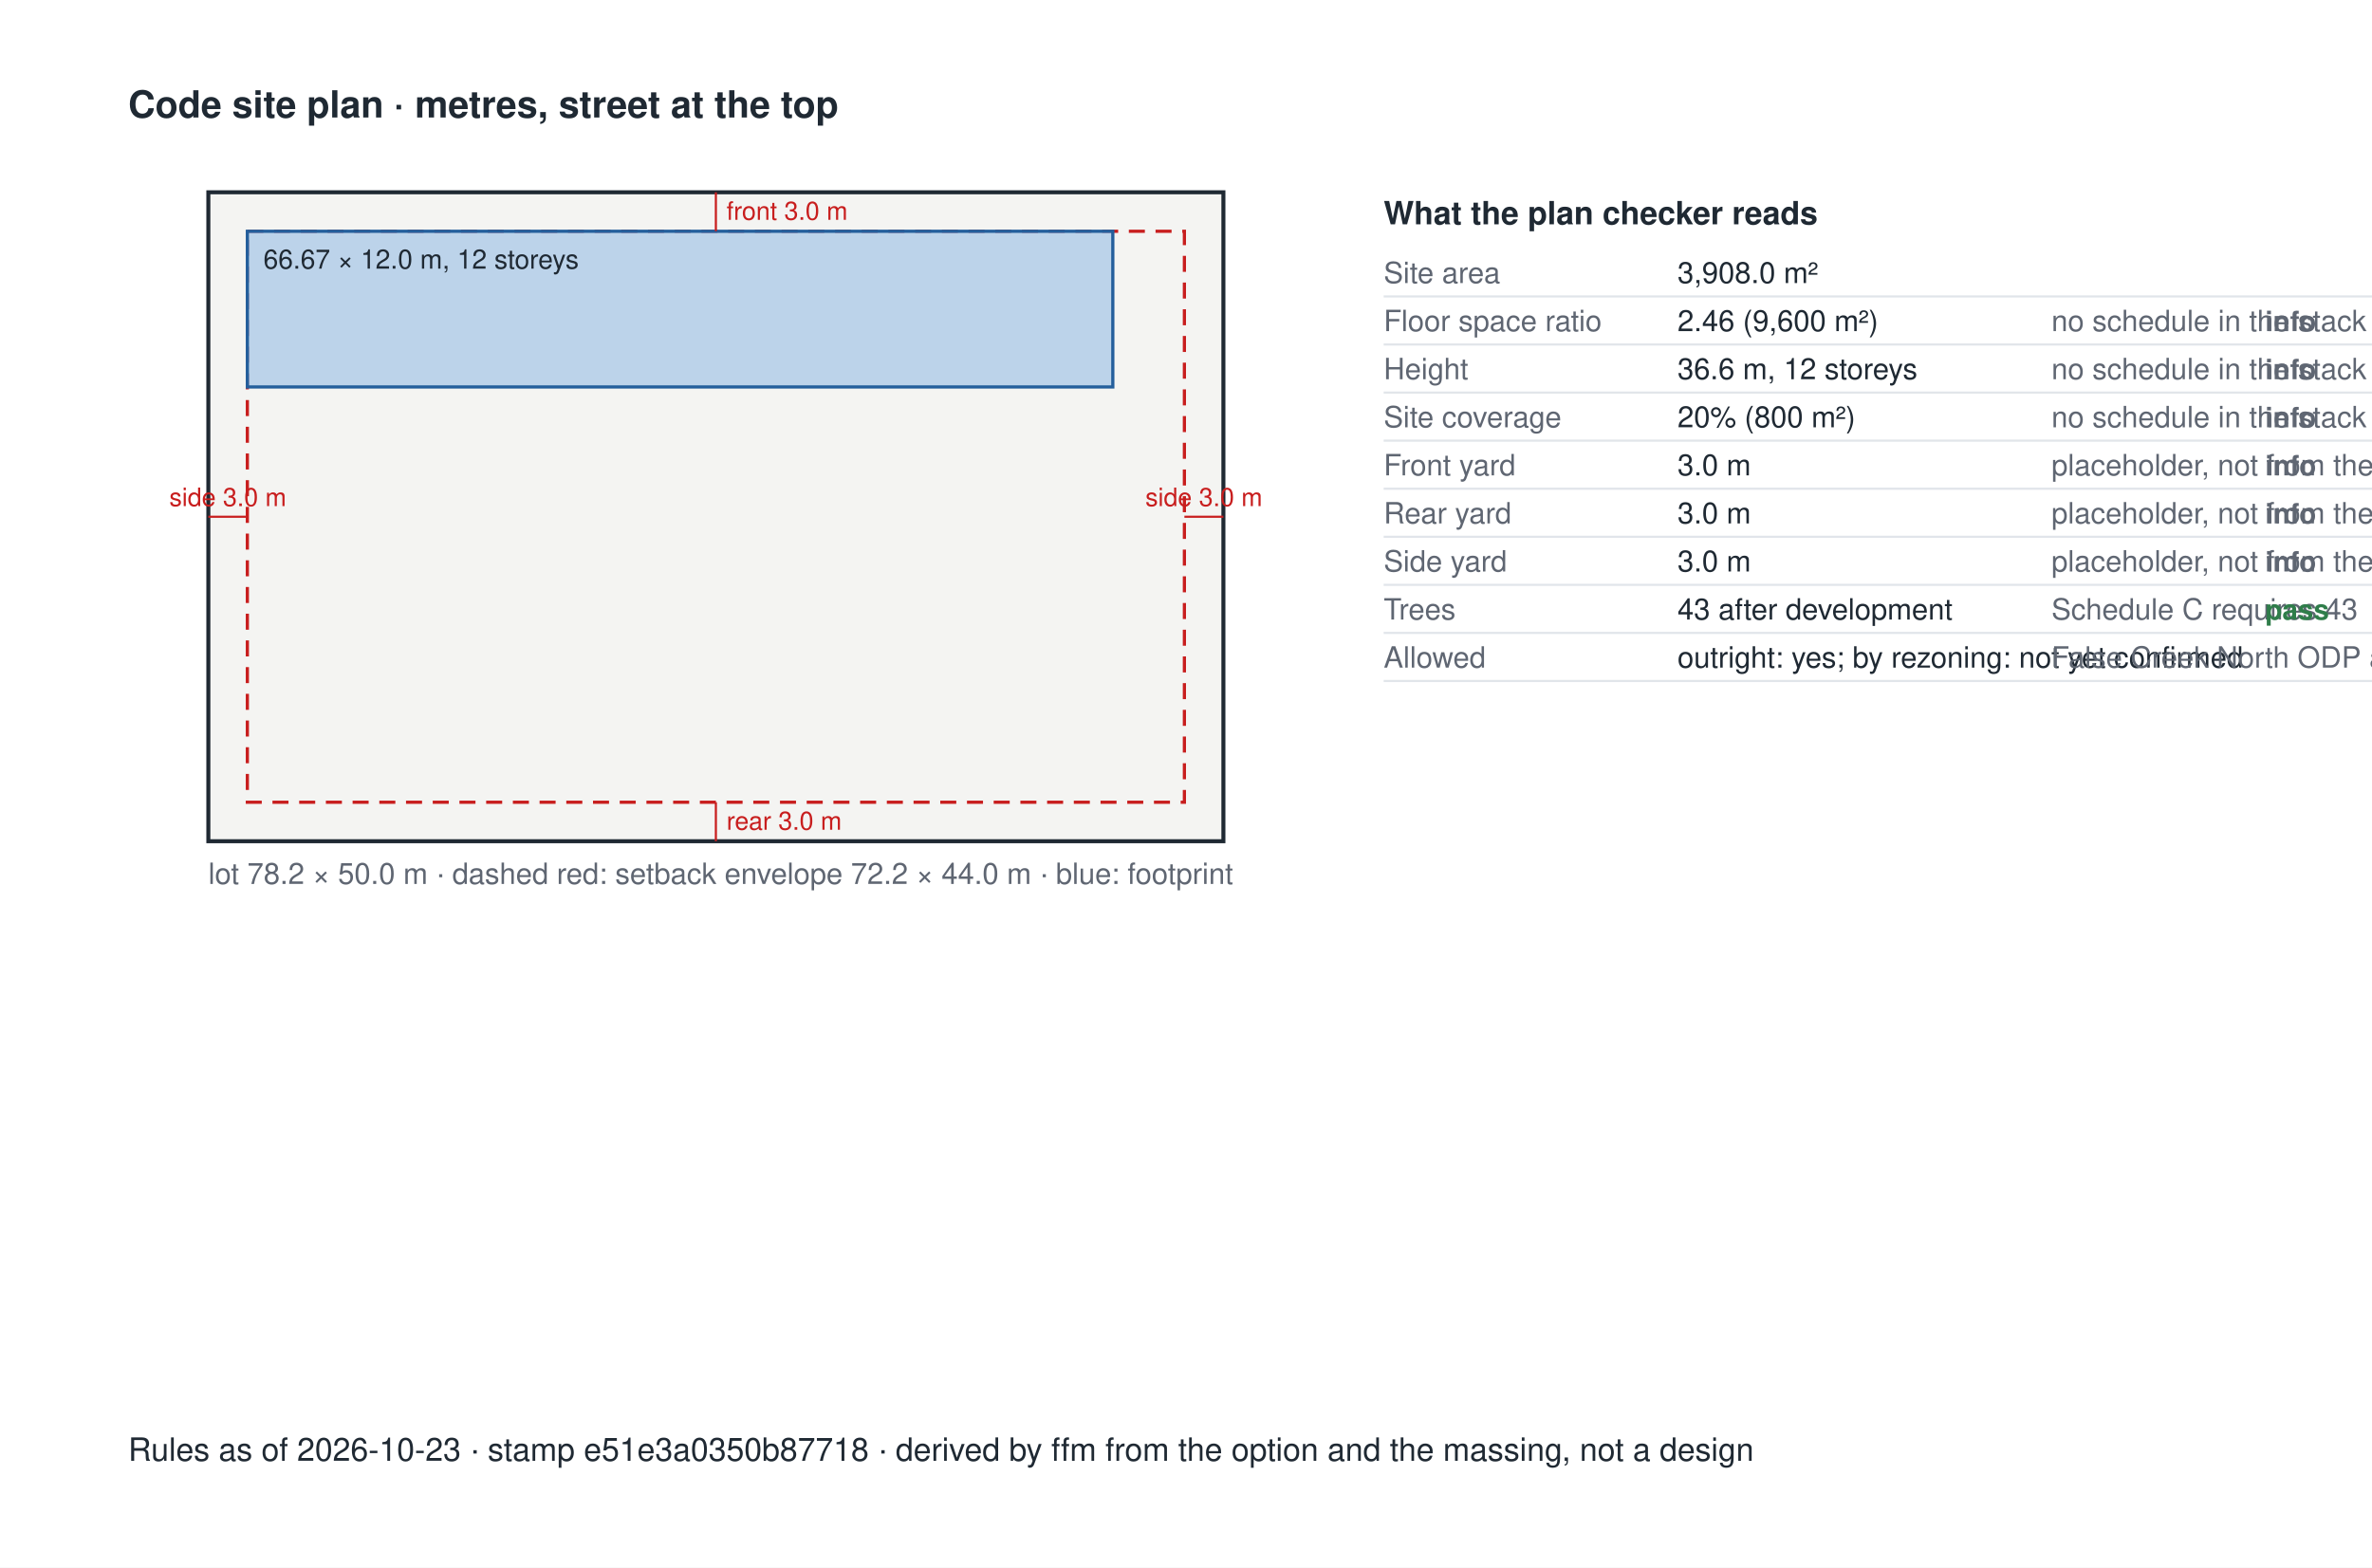
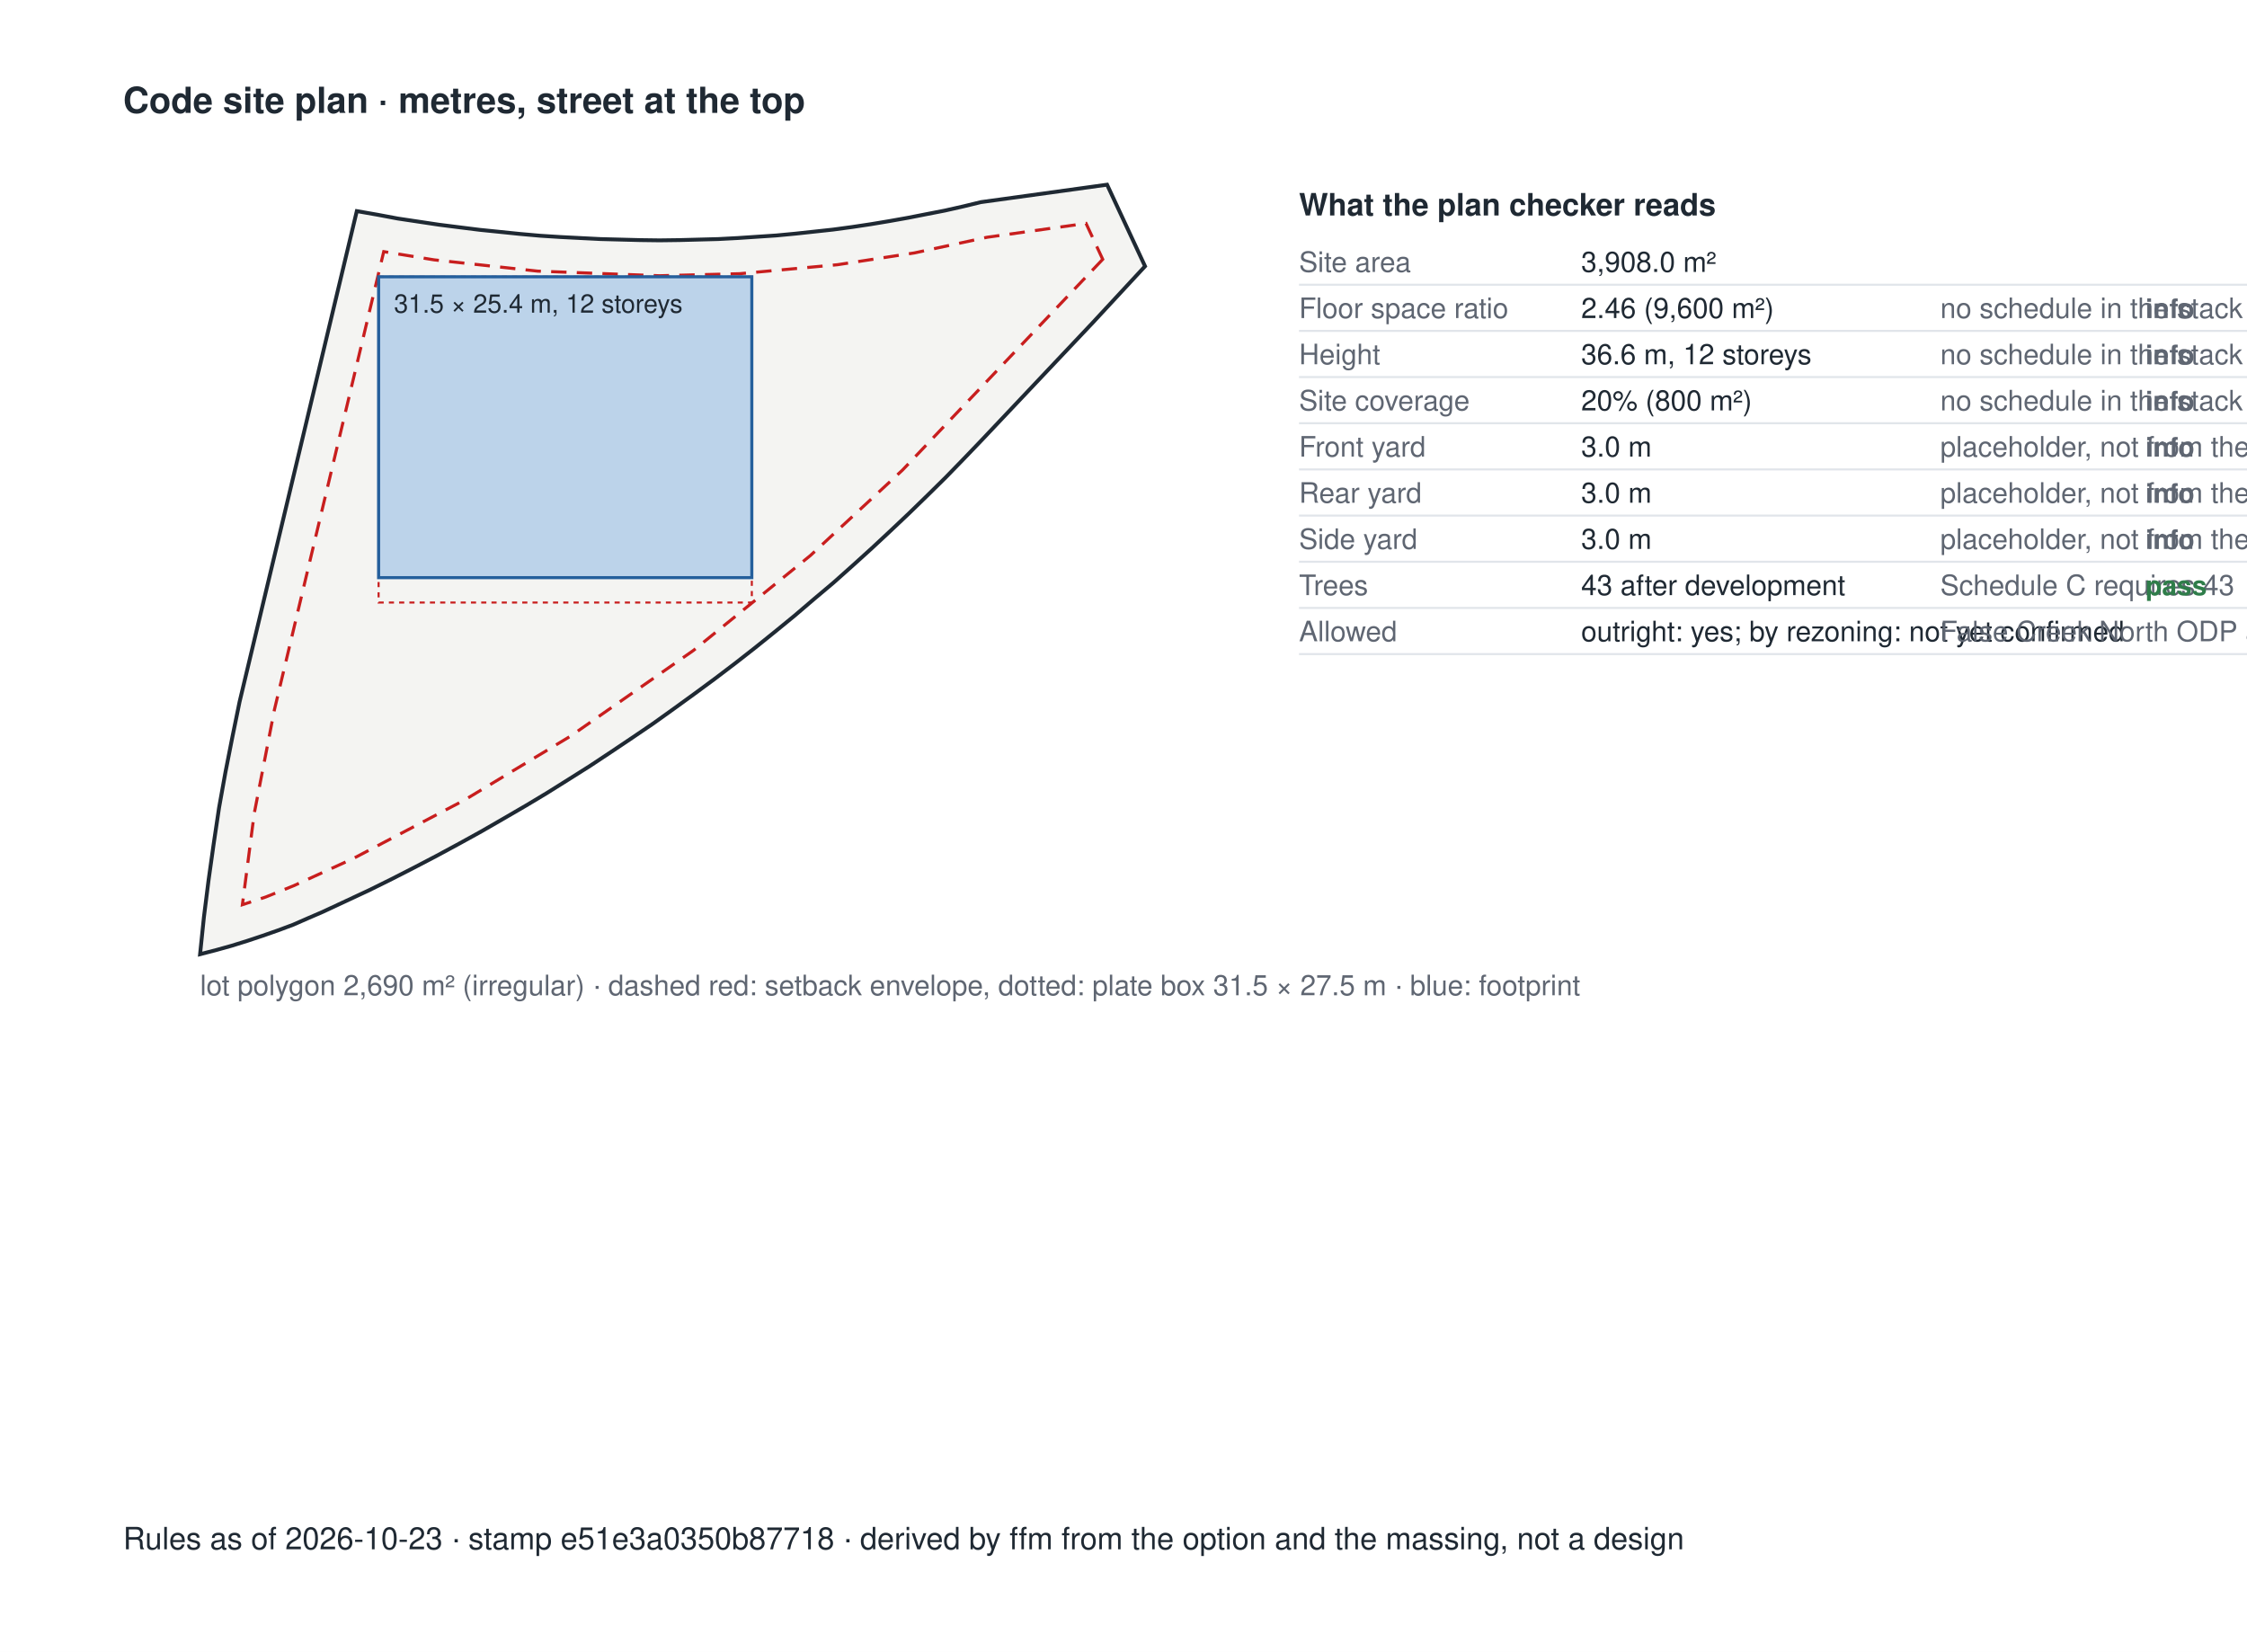
- <svg xmlns="http://www.w3.org/2000/svg" width="888" height="587" viewBox="0 0 888 587" font-family="IBM Plex Sans, Helvetica, Arial, sans-serif" font-size="12" fill="#1f2933" role="img" aria-label="Code site plan">
+ <svg xmlns="http://www.w3.org/2000/svg" width="876" height="644" viewBox="0 0 876 644" font-family="IBM Plex Sans, Helvetica, Arial, sans-serif" font-size="12" fill="#1f2933" role="img" aria-label="Code site plan">
  <rect width="100%" height="100%" fill="#ffffff" />
  <text x="48" y="44" font-size="14" font-weight="600">Code site plan · metres, street at the top</text>
-   <rect x="78" y="72" width="380.0" height="243.0" fill="#f4f4f2" stroke="#1f2933" stroke-width="1.5" />
-   <rect x="92.6" y="86.6" width="350.8" height="213.8" fill="none" stroke="#c81e1e" stroke-width="1.2" stroke-dasharray="6 4" />
-   <rect x="92.6" y="86.6" width="324.0" height="58.3" fill="#8fb8e3" fill-opacity="0.55" stroke="#245f9c" stroke-width="1.2" />
-   <text x="98.6" y="100.6" font-size="10" fill="#1f2933">66.67 × 12.0 m, 12 storeys</text>
-   <line x1="268.0" y1="72.0" x2="268.0" y2="86.6" stroke="#c81e1e" stroke-width="0.8" />
-   <text x="272.0" y="82.3" font-size="9.5" fill="#c81e1e">front 3.0 m</text>
-   <line x1="268.0" y1="300.4" x2="268.0" y2="315.0" stroke="#c81e1e" stroke-width="0.8" />
-   <text x="272.0" y="310.7" font-size="9.5" fill="#c81e1e">rear 3.0 m</text>
-   <line x1="78.0" y1="193.5" x2="92.6" y2="193.5" stroke="#c81e1e" stroke-width="0.8" />
-   <text x="85.3" y="189.5" font-size="9.5" text-anchor="middle" fill="#c81e1e">side 3.0 m</text>
-   <line x1="443.4" y1="193.5" x2="458.0" y2="193.5" stroke="#c81e1e" stroke-width="0.8" />
-   <text x="450.7" y="189.5" font-size="9.5" text-anchor="middle" fill="#c81e1e">side 3.0 m</text>
-   <text x="78" y="331.0" font-size="11" fill="#5f6672">lot 78.2 × 50.0 m · dashed red: setback envelope 72.2 × 44.0 m · blue: footprint</text>
-   <text x="518.0" y="84" font-size="12" font-weight="600">What the plan checker reads</text>
-   <line x1="518.0" y1="111" x2="898.0" y2="111" stroke="#e1e5ea" stroke-width="0.8" />
-   <text x="518.0" y="106" font-size="11" fill="#5f6672">Site area</text>
-   <text x="628.0" y="106" font-size="11">3,908.0 m²</text>
-   <text x="768.0" y="106" font-size="11" fill="#5f6672" />
-   <line x1="518.0" y1="129" x2="898.0" y2="129" stroke="#e1e5ea" stroke-width="0.8" />
-   <text x="518.0" y="124" font-size="11" fill="#5f6672">Floor space ratio</text>
-   <text x="628.0" y="124" font-size="11">2.46 (9,600 m²)</text>
-   <text x="768.0" y="124" font-size="11" fill="#5f6672">no schedule in the stack</text>
-   <text x="848.0" y="124" font-size="10.5" font-weight="600" fill="#5f6672">info</text>
-   <line x1="518.0" y1="147" x2="898.0" y2="147" stroke="#e1e5ea" stroke-width="0.8" />
-   <text x="518.0" y="142" font-size="11" fill="#5f6672">Height</text>
-   <text x="628.0" y="142" font-size="11">36.6 m, 12 storeys</text>
-   <text x="768.0" y="142" font-size="11" fill="#5f6672">no schedule in the stack</text>
-   <text x="848.0" y="142" font-size="10.5" font-weight="600" fill="#5f6672">info</text>
-   <line x1="518.0" y1="165" x2="898.0" y2="165" stroke="#e1e5ea" stroke-width="0.8" />
-   <text x="518.0" y="160" font-size="11" fill="#5f6672">Site coverage</text>
-   <text x="628.0" y="160" font-size="11">20% (800 m²)</text>
-   <text x="768.0" y="160" font-size="11" fill="#5f6672">no schedule in the stack</text>
-   <text x="848.0" y="160" font-size="10.5" font-weight="600" fill="#5f6672">info</text>
-   <line x1="518.0" y1="183" x2="898.0" y2="183" stroke="#e1e5ea" stroke-width="0.8" />
-   <text x="518.0" y="178" font-size="11" fill="#5f6672">Front yard</text>
-   <text x="628.0" y="178" font-size="11">3.0 m</text>
-   <text x="768.0" y="178" font-size="11" fill="#5f6672">placeholder, not from the schedule</text>
-   <text x="848.0" y="178" font-size="10.5" font-weight="600" fill="#5f6672">info</text>
-   <line x1="518.0" y1="201" x2="898.0" y2="201" stroke="#e1e5ea" stroke-width="0.8" />
-   <text x="518.0" y="196" font-size="11" fill="#5f6672">Rear yard</text>
-   <text x="628.0" y="196" font-size="11">3.0 m</text>
-   <text x="768.0" y="196" font-size="11" fill="#5f6672">placeholder, not from the schedule</text>
-   <text x="848.0" y="196" font-size="10.5" font-weight="600" fill="#5f6672">info</text>
-   <line x1="518.0" y1="219" x2="898.0" y2="219" stroke="#e1e5ea" stroke-width="0.8" />
-   <text x="518.0" y="214" font-size="11" fill="#5f6672">Side yard</text>
-   <text x="628.0" y="214" font-size="11">3.0 m</text>
-   <text x="768.0" y="214" font-size="11" fill="#5f6672">placeholder, not from the schedule</text>
-   <text x="848.0" y="214" font-size="10.5" font-weight="600" fill="#5f6672">info</text>
-   <line x1="518.0" y1="237" x2="898.0" y2="237" stroke="#e1e5ea" stroke-width="0.8" />
-   <text x="518.0" y="232" font-size="11" fill="#5f6672">Trees</text>
-   <text x="628.0" y="232" font-size="11">43 after development</text>
-   <text x="768.0" y="232" font-size="11" fill="#5f6672">Schedule C requires 43</text>
-   <text x="848.0" y="232" font-size="10.5" font-weight="600" fill="#2f7d4a">pass</text>
-   <line x1="518.0" y1="255" x2="898.0" y2="255" stroke="#e1e5ea" stroke-width="0.8" />
-   <text x="518.0" y="250" font-size="11" fill="#5f6672">Allowed</text>
-   <text x="628.0" y="250" font-size="11">outright: yes; by rezoning: not yet confirmed</text>
-   <text x="768.0" y="250" font-size="11" fill="#5f6672">False Creek North ODP and CD-1 amendments approved after the 13 Jul 2023 public hearing; development permit through the SHORT program</text>
-   <text x="48.0" y="547.0" fill="#1f2933">Rules as of 2026-10-23 · stamp e51e3a0350b87718 · derived by ffm from the option and the massing, not a design</text>
+   <polygon points="446.4,103.8 426.0,125.8 382.7,171.6 375.7,178.9 368.7,186.1 361.6,193.1 354.4,200.1 347.1,207.0 339.8,213.8 332.4,220.5 325.0,227.1 317.4,233.5 309.8,240.0 302.1,246.3 294.4,252.5 286.6,258.6 278.7,264.6 270.7,270.5 262.7,276.3 254.6,282.1 246.5,287.6 238.3,293.1 230.0,298.6 221.6,303.9 213.3,309.1 204.8,314.2 196.2,319.2 187.7,324.1 179.0,328.9 170.3,333.6 161.5,338.2 152.7,342.7 143.8,347.1 134.8,351.3 125.8,355.5 120.0,358.0 114.3,360.5 108.4,362.7 102.4,364.8 96.4,366.8 90.3,368.7 84.2,370.4 78.0,372.0 79.5,357.5 81.3,343.2 83.3,329.0 85.4,314.9 87.9,301.0 90.6,287.3 93.4,273.6 96.6,260.2 139.1,82.3 147.1,83.7 155.1,85.2 163.1,86.4 171.1,87.6 179.0,88.6 187.0,89.6 194.9,90.4 202.7,91.2 210.6,91.9 218.4,92.4 226.2,92.8 234.1,93.2 241.8,93.4 249.5,93.6 257.1,93.7 264.8,93.6 272.4,93.4 280.0,93.2 287.6,92.8 295.1,92.3 302.6,91.8 310.0,91.1 317.4,90.3 324.8,89.5 332.2,88.5 339.5,87.4 346.7,86.2 354.0,84.9 361.1,83.5 368.3,82.1 375.4,80.5 382.4,78.8 431.6,72.0" fill="#f4f4f2" stroke="#1f2933" stroke-width="1.5" />
+   <polygon points="429.9,101.1 351.8,183.3 315.9,216.6 270.3,253.6 222.4,287.0 180.9,312.0 137.7,334.7 114.5,345.3 103.6,349.7 94.5,352.7 99.1,317.2 107.0,276.6 149.6,98.1 169.2,101.3 209.6,105.7 257.1,107.5 288.4,106.7 326.5,103.2 356.5,98.6 384.8,92.5 423.4,87.1" fill="none" stroke="#c81e1e" stroke-width="1.2" stroke-dasharray="6 4" />
+   <rect x="147.6" y="107.9" width="145.5" height="127.0" fill="none" stroke="#c81e1e" stroke-width="0.8" stroke-dasharray="2 2" />
+   <rect x="147.6" y="107.9" width="145.5" height="117.3" fill="#8fb8e3" fill-opacity="0.55" stroke="#245f9c" stroke-width="1.2" />
+   <text x="153.6" y="121.9" font-size="10" fill="#1f2933">31.5 × 25.4 m, 12 storeys</text>
+   <text x="78" y="388.0" font-size="11" fill="#5f6672">lot polygon 2,690 m² (irregular) · dashed red: setback envelope, dotted: plate box 31.5 × 27.5 m · blue: footprint</text>
+   <text x="506.417" y="84" font-size="12" font-weight="600">What the plan checker reads</text>
+   <line x1="506.417" y1="111" x2="886.417" y2="111" stroke="#e1e5ea" stroke-width="0.8" />
+   <text x="506.417" y="106" font-size="11" fill="#5f6672">Site area</text>
+   <text x="616.417" y="106" font-size="11">3,908.0 m²</text>
+   <text x="756.417" y="106" font-size="11" fill="#5f6672" />
+   <line x1="506.417" y1="129" x2="886.417" y2="129" stroke="#e1e5ea" stroke-width="0.8" />
+   <text x="506.417" y="124" font-size="11" fill="#5f6672">Floor space ratio</text>
+   <text x="616.417" y="124" font-size="11">2.46 (9,600 m²)</text>
+   <text x="756.417" y="124" font-size="11" fill="#5f6672">no schedule in the stack</text>
+   <text x="836.417" y="124" font-size="10.5" font-weight="600" fill="#5f6672">info</text>
+   <line x1="506.417" y1="147" x2="886.417" y2="147" stroke="#e1e5ea" stroke-width="0.8" />
+   <text x="506.417" y="142" font-size="11" fill="#5f6672">Height</text>
+   <text x="616.417" y="142" font-size="11">36.6 m, 12 storeys</text>
+   <text x="756.417" y="142" font-size="11" fill="#5f6672">no schedule in the stack</text>
+   <text x="836.417" y="142" font-size="10.5" font-weight="600" fill="#5f6672">info</text>
+   <line x1="506.417" y1="165" x2="886.417" y2="165" stroke="#e1e5ea" stroke-width="0.8" />
+   <text x="506.417" y="160" font-size="11" fill="#5f6672">Site coverage</text>
+   <text x="616.417" y="160" font-size="11">20% (800 m²)</text>
+   <text x="756.417" y="160" font-size="11" fill="#5f6672">no schedule in the stack</text>
+   <text x="836.417" y="160" font-size="10.5" font-weight="600" fill="#5f6672">info</text>
+   <line x1="506.417" y1="183" x2="886.417" y2="183" stroke="#e1e5ea" stroke-width="0.8" />
+   <text x="506.417" y="178" font-size="11" fill="#5f6672">Front yard</text>
+   <text x="616.417" y="178" font-size="11">3.0 m</text>
+   <text x="756.417" y="178" font-size="11" fill="#5f6672">placeholder, not from the schedule</text>
+   <text x="836.417" y="178" font-size="10.5" font-weight="600" fill="#5f6672">info</text>
+   <line x1="506.417" y1="201" x2="886.417" y2="201" stroke="#e1e5ea" stroke-width="0.8" />
+   <text x="506.417" y="196" font-size="11" fill="#5f6672">Rear yard</text>
+   <text x="616.417" y="196" font-size="11">3.0 m</text>
+   <text x="756.417" y="196" font-size="11" fill="#5f6672">placeholder, not from the schedule</text>
+   <text x="836.417" y="196" font-size="10.5" font-weight="600" fill="#5f6672">info</text>
+   <line x1="506.417" y1="219" x2="886.417" y2="219" stroke="#e1e5ea" stroke-width="0.8" />
+   <text x="506.417" y="214" font-size="11" fill="#5f6672">Side yard</text>
+   <text x="616.417" y="214" font-size="11">3.0 m</text>
+   <text x="756.417" y="214" font-size="11" fill="#5f6672">placeholder, not from the schedule</text>
+   <text x="836.417" y="214" font-size="10.5" font-weight="600" fill="#5f6672">info</text>
+   <line x1="506.417" y1="237" x2="886.417" y2="237" stroke="#e1e5ea" stroke-width="0.8" />
+   <text x="506.417" y="232" font-size="11" fill="#5f6672">Trees</text>
+   <text x="616.417" y="232" font-size="11">43 after development</text>
+   <text x="756.417" y="232" font-size="11" fill="#5f6672">Schedule C requires 43</text>
+   <text x="836.417" y="232" font-size="10.5" font-weight="600" fill="#2f7d4a">pass</text>
+   <line x1="506.417" y1="255" x2="886.417" y2="255" stroke="#e1e5ea" stroke-width="0.8" />
+   <text x="506.417" y="250" font-size="11" fill="#5f6672">Allowed</text>
+   <text x="616.417" y="250" font-size="11">outright: yes; by rezoning: not yet confirmed</text>
+   <text x="756.417" y="250" font-size="11" fill="#5f6672">False Creek North ODP and CD-1 amendments approved after the 13 Jul 2023 public hearing; development permit through the SHORT program</text>
+   <text x="48.0" y="604.0" fill="#1f2933">Rules as of 2026-10-23 · stamp e51e3a0350b87718 · derived by ffm from the option and the massing, not a design</text>
</svg>
